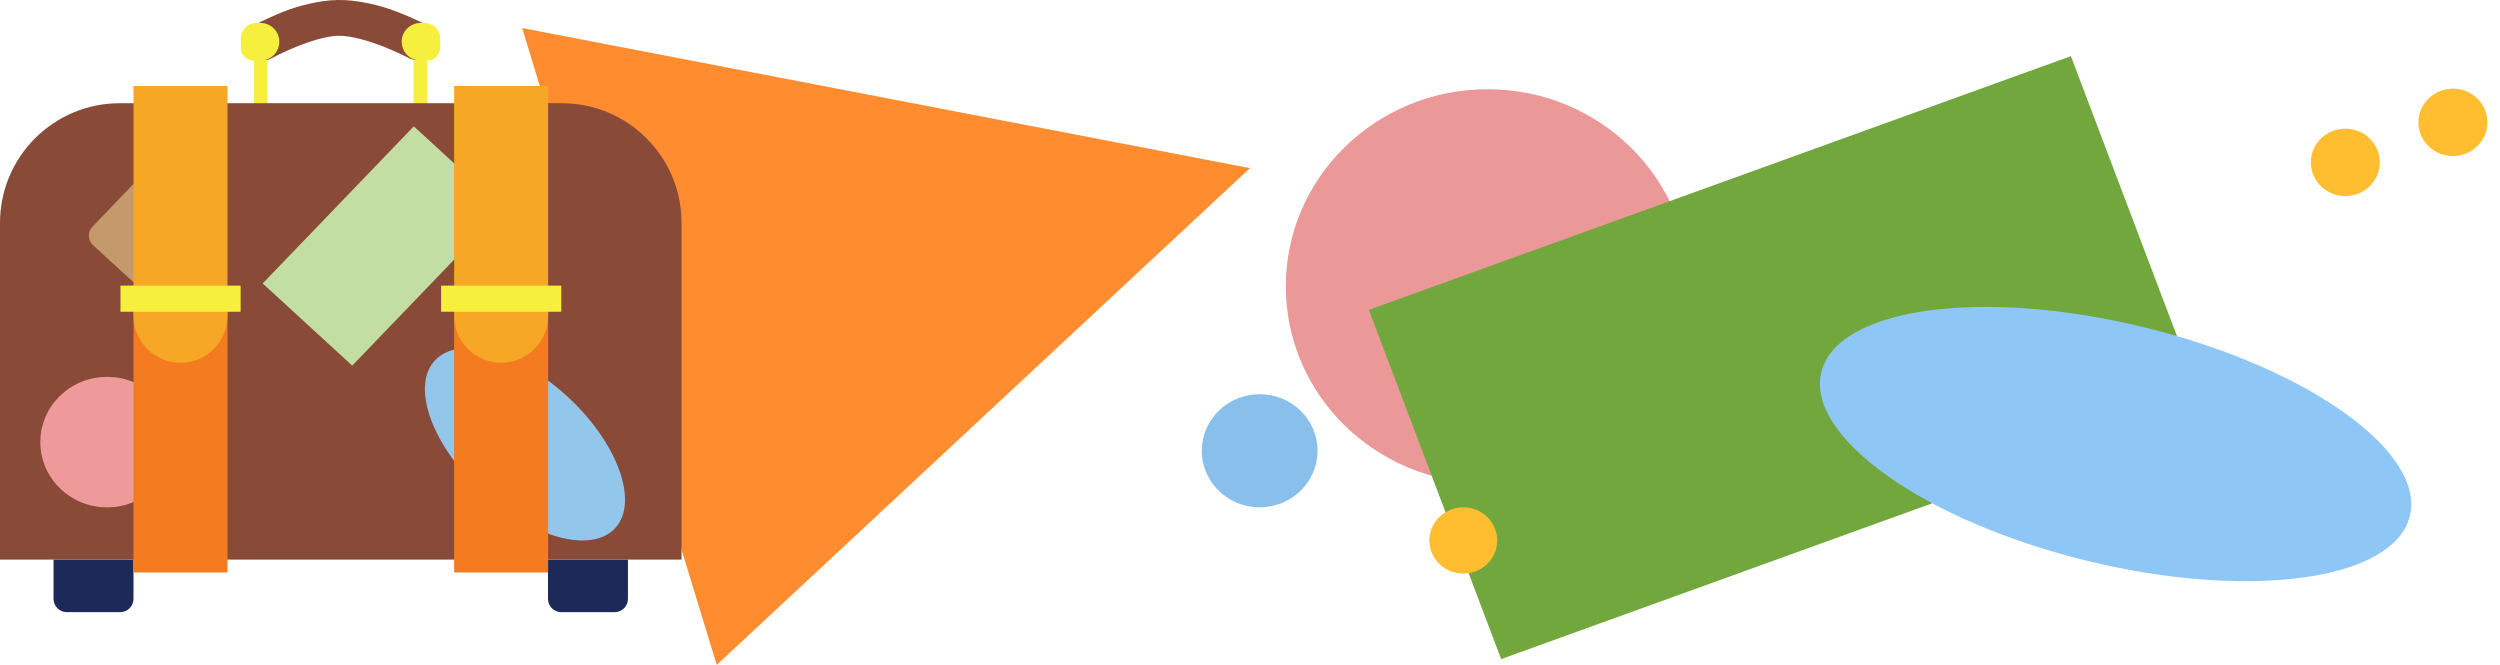
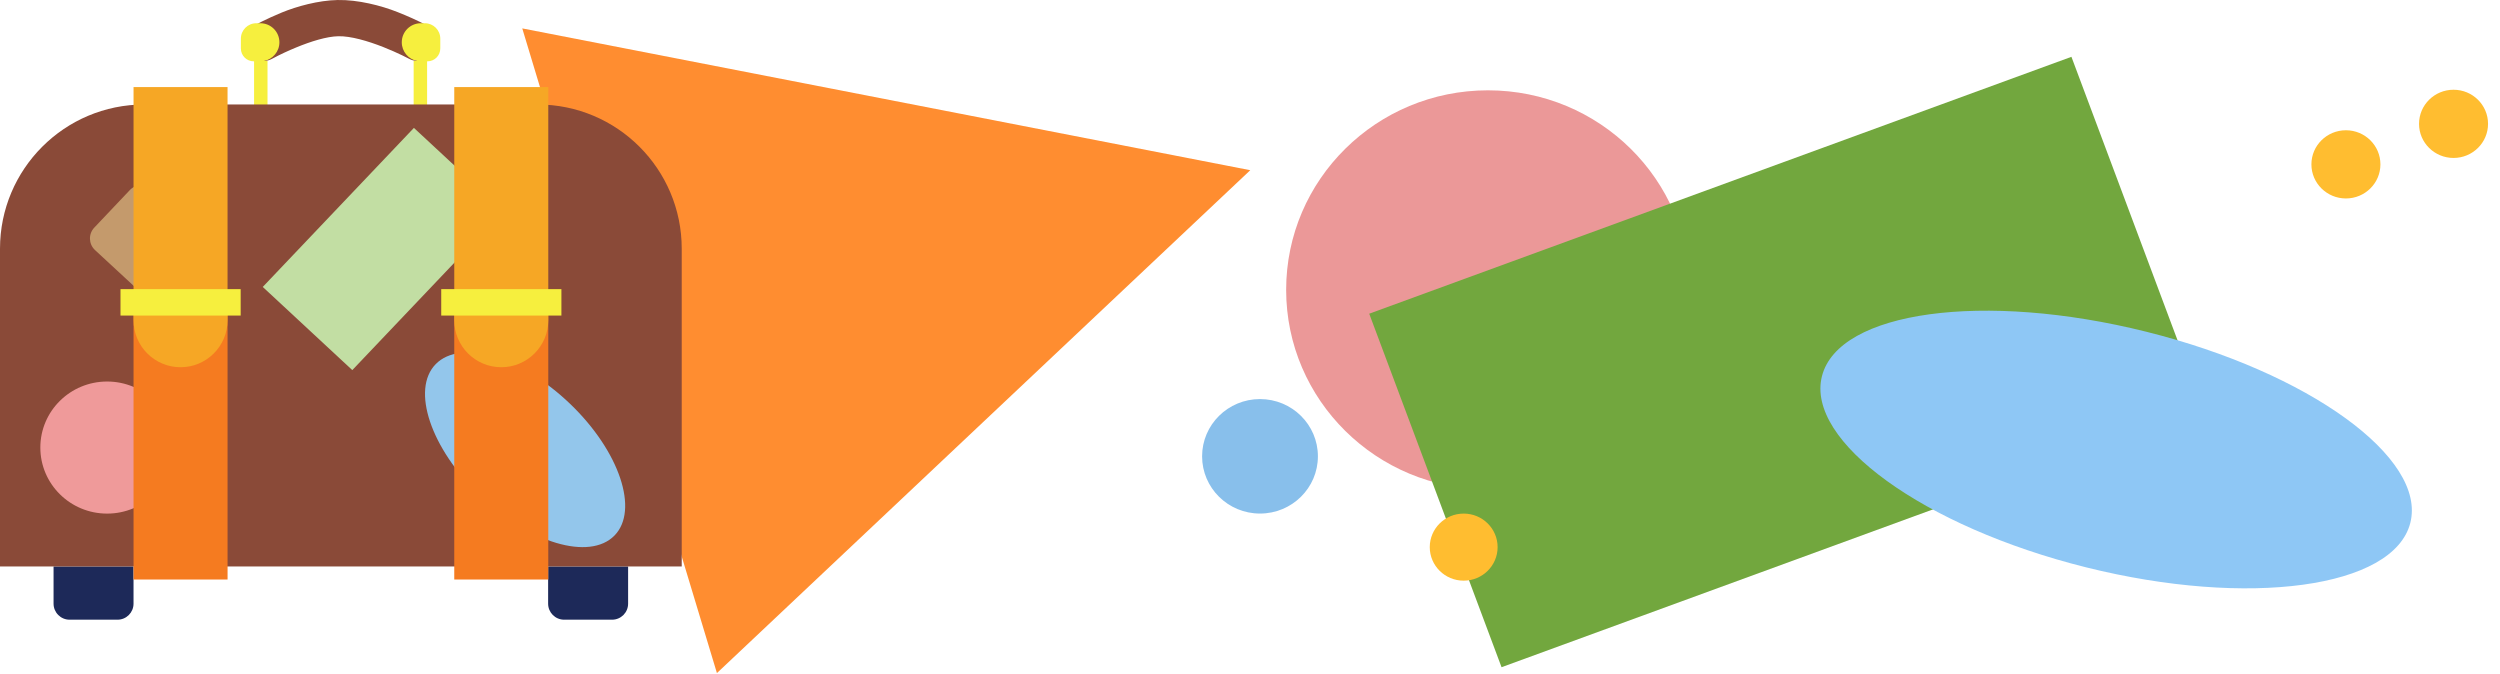
- <svg xmlns="http://www.w3.org/2000/svg" width="188" height="50" viewBox="0 0 188 50" fill="none">
-   <path d="M93.996 12.644L53.899 50L39.264 2.109L93.996 12.644Z" fill="#FF8D30" />
-   <ellipse cx="94.727" cy="33.897" rx="4.353" ry="4.252" fill="#88BFEB" />
-   <ellipse cx="111.867" cy="21.531" rx="15.174" ry="14.821" fill="#EB9898" />
-   <rect width="56.136" height="28.082" transform="matrix(0.940449 -0.339934 0.354279 0.93514 102.938 23.3034)" fill="#72A73E" />
-   <ellipse cx="110.041" cy="40.644" rx="2.551" ry="2.491" fill="#FFBD30" />
-   <ellipse rx="22.779" ry="9.039" transform="matrix(0.97092 0.239406 -0.250219 0.968189 159.093 33.3929)" fill="#8EC7F5" />
-   <ellipse cx="176.368" cy="12.21" rx="2.594" ry="2.534" fill="#FFBD30" />
-   <ellipse cx="184.46" cy="9.2" rx="2.594" ry="2.534" fill="#FFBD30" />
-   <path d="M4.026 42.082H10.039V45.034C10.039 45.587 9.591 46.034 9.039 46.034H5.026C4.474 46.034 4.026 45.587 4.026 45.034V42.082Z" fill="#1D2959" />
-   <path d="M41.209 42.082H47.222V45.034C47.222 45.587 46.774 46.034 46.222 46.034H42.209C41.657 46.034 41.209 45.587 41.209 45.034V42.082Z" fill="#1D2959" />
-   <path fill-rule="evenodd" clip-rule="evenodd" d="M28.82 3.498C27.647 3.04 26.366 2.673 25.436 2.691C24.561 2.708 23.363 3.079 22.269 3.524C21.657 3.774 21.053 4.049 20.47 4.36L20.466 4.363C19.777 4.737 18.909 4.491 18.528 3.813C18.147 3.135 18.397 2.282 19.087 1.907C19.288 1.8 19.491 1.697 19.696 1.597C20.064 1.417 20.581 1.176 21.177 0.933C22.32 0.467 23.937 0.03 25.38 0.001C26.915 -0.028 28.647 0.413 29.872 0.89C30.636 1.188 31.389 1.517 32.113 1.901L32.114 1.901C32.806 2.27 33.064 3.121 32.69 3.802C32.317 4.48 31.439 4.728 30.753 4.367C30.577 4.275 30.399 4.188 30.22 4.103C29.87 3.937 29.38 3.716 28.82 3.498Z" fill="#8A4A38" />
-   <path fill-rule="evenodd" clip-rule="evenodd" d="M19.268 1.726C18.628 1.726 18.11 2.245 18.11 2.884V3.591C18.11 4.124 18.542 4.556 19.075 4.556H19.101V8.207H20.112V4.53H19.863C20.514 4.403 21.005 3.83 21.005 3.141C21.005 2.36 20.372 1.726 19.59 1.726H19.268Z" fill="#F6EF3E" />
-   <path fill-rule="evenodd" clip-rule="evenodd" d="M31.943 1.726C32.583 1.726 33.101 2.245 33.101 2.884V3.591C33.101 4.124 32.669 4.556 32.136 4.556H32.11V8.207H31.099V4.53H31.349C30.697 4.403 30.206 3.83 30.206 3.141C30.206 2.36 30.839 1.726 31.62 1.726H31.943Z" fill="#F6EF3E" />
-   <path d="M0 16.762C0 11.792 4.029 7.762 9 7.762H42.253C47.223 7.762 51.253 11.792 51.253 16.762V42.082H0V16.762Z" fill="#8A4A38" />
-   <ellipse cx="8.053" cy="33.247" rx="5.021" ry="4.906" fill="#EF9A9A" />
-   <ellipse rx="4.809" ry="9.257" transform="matrix(0.705106 -0.709101 0.725463 0.688261 39.4773 33.4162)" fill="#93C6EB" />
-   <rect width="16.394" height="9.138" transform="matrix(0.693232 -0.720714 0.73677 0.676144 19.7539 21.3155)" fill="#C2DEA3" />
-   <rect width="8.335" height="6.246" rx="1" transform="matrix(0.737932 0.674875 -0.691988 0.721909 10.5845 13.2612)" fill="#C49A6C" />
-   <rect x="10.04" y="23.05" width="7.068" height="20" fill="#F57B20" />
-   <path d="M10.04 6.469H17.108V23.764C17.108 25.706 15.515 27.28 13.574 27.28V27.28C11.632 27.28 10.04 25.706 10.04 23.764V6.469Z" fill="#F6A725" />
-   <rect x="9.06" y="21.479" width="9.035" height="1.964" fill="#F6EF3E" />
-   <rect x="34.152" y="23.05" width="7.068" height="20" fill="#F57B20" />
-   <path d="M34.152 6.469H41.22V23.764C41.22 25.706 39.628 27.28 37.686 27.28V27.28C35.744 27.28 34.152 25.706 34.152 23.764V6.469Z" fill="#F6A725" />
-   <rect x="33.172" y="21.479" width="9.035" height="1.964" fill="#F6EF3E" />
+ <svg xmlns="http://www.w3.org/2000/svg" width="156" height="42" viewBox="0 0 156 42" fill="none">
+   <path d="M78.016 10.621L44.736 42L32.589 1.772L78.016 10.621Z" fill="#FF8D30" />
+   <ellipse cx="78.624" cy="28.474" rx="3.613" ry="3.572" fill="#88BFEB" />
+   <ellipse cx="92.85" cy="18.086" rx="12.594" ry="12.45" fill="#EB9898" />
+   <rect width="46.658" height="23.554" transform="matrix(0.939135 -0.343549 0.350582 0.936532 85.439 19.5749)" fill="#72A73E" />
+   <ellipse cx="91.334" cy="34.141" rx="2.117" ry="2.093" fill="#FFBD30" />
+   <ellipse rx="18.919" ry="7.587" transform="matrix(0.970246 0.242122 -0.247424 0.968907 132.047 28.0501)" fill="#8EC7F5" />
+   <ellipse cx="146.385" cy="10.256" rx="2.153" ry="2.128" fill="#FFBD30" />
+   <ellipse cx="153.101" cy="7.728" rx="2.153" ry="2.128" fill="#FFBD30" />
+   <path d="M3.342 35.349H8.332V37.669C8.332 38.221 7.885 38.669 7.332 38.669H4.342C3.789 38.669 3.342 38.221 3.342 37.669V35.349Z" fill="#1D2959" />
+   <path d="M34.203 35.349H39.194V37.669C39.194 38.221 38.746 38.669 38.194 38.669H35.203C34.651 38.669 34.203 38.221 34.203 37.669V35.349Z" fill="#1D2959" />
+   <path fill-rule="evenodd" clip-rule="evenodd" d="M23.921 2.938C22.947 2.554 21.884 2.245 21.112 2.261C20.386 2.275 19.391 2.586 18.483 2.961C17.975 3.17 17.474 3.401 16.99 3.663L16.987 3.665C16.415 3.979 15.694 3.773 15.378 3.203C15.062 2.634 15.27 1.917 15.842 1.602C16.009 1.512 16.177 1.426 16.347 1.341C16.653 1.19 17.082 0.988 17.577 0.784C18.525 0.393 19.868 0.025 21.065 0.001C22.339 -0.024 23.777 0.347 24.793 0.748C25.427 0.998 26.052 1.275 26.653 1.597L26.654 1.597C27.229 1.907 27.443 2.621 27.132 3.194C26.823 3.763 26.094 3.972 25.524 3.668C25.379 3.591 25.231 3.518 25.082 3.446C24.792 3.307 24.385 3.122 23.921 2.938Z" fill="#8A4A38" />
+   <path fill-rule="evenodd" clip-rule="evenodd" d="M15.993 1.45C15.462 1.45 15.031 1.88 15.031 2.411V3.026C15.031 3.468 15.39 3.827 15.833 3.827H15.854V6.894H16.693V3.805H16.475C17.022 3.699 17.435 3.217 17.435 2.639C17.435 1.982 16.903 1.45 16.246 1.45H15.993Z" fill="#F6EF3E" />
+   <path fill-rule="evenodd" clip-rule="evenodd" d="M26.513 1.45C27.044 1.45 27.474 1.88 27.474 2.411V3.026C27.474 3.468 27.115 3.827 26.673 3.827H26.651V6.894H25.812V3.805H26.031C25.484 3.699 25.071 3.217 25.071 2.639C25.071 1.982 25.603 1.45 26.259 1.45H26.513Z" fill="#F6EF3E" />
+   <path d="M0 15.52C0 10.55 4.029 6.52 9 6.52H33.54C38.511 6.52 42.54 10.55 42.54 15.52V35.349H0V15.52Z" fill="#8A4A38" />
+   <ellipse cx="6.684" cy="27.928" rx="4.167" ry="4.121" fill="#EF9A9A" />
+   <ellipse rx="4.016" ry="7.727" transform="matrix(0.700848 -0.71331 0.721334 0.692588 32.7661 28.0696)" fill="#93C6EB" />
+   <rect width="13.692" height="7.626" transform="matrix(0.688909 -0.724848 0.732721 0.680529 16.3958 17.905)" fill="#C2DEA3" />
+   <rect width="6.956" height="5.217" rx="1" transform="matrix(0.733892 0.679267 -0.687658 0.726035 8.78491 11.1394)" fill="#C49A6C" />
+   <rect x="8.333" y="19.362" width="5.867" height="16.8" fill="#F57B20" />
+   <path d="M8.333 5.434H14.199V19.982C14.199 21.602 12.886 22.915 11.266 22.915C9.646 22.915 8.333 21.602 8.333 19.982V5.434Z" fill="#F6A725" />
+   <rect x="7.519" y="18.042" width="7.499" height="1.649" fill="#F6EF3E" />
+   <rect x="28.346" y="19.362" width="5.867" height="16.8" fill="#F57B20" />
+   <path d="M28.346 5.434H34.213V19.982C34.213 21.602 32.9 22.915 31.28 22.915C29.66 22.915 28.346 21.602 28.346 19.982V5.434Z" fill="#F6A725" />
+   <rect x="27.533" y="18.042" width="7.499" height="1.649" fill="#F6EF3E" />
</svg>
